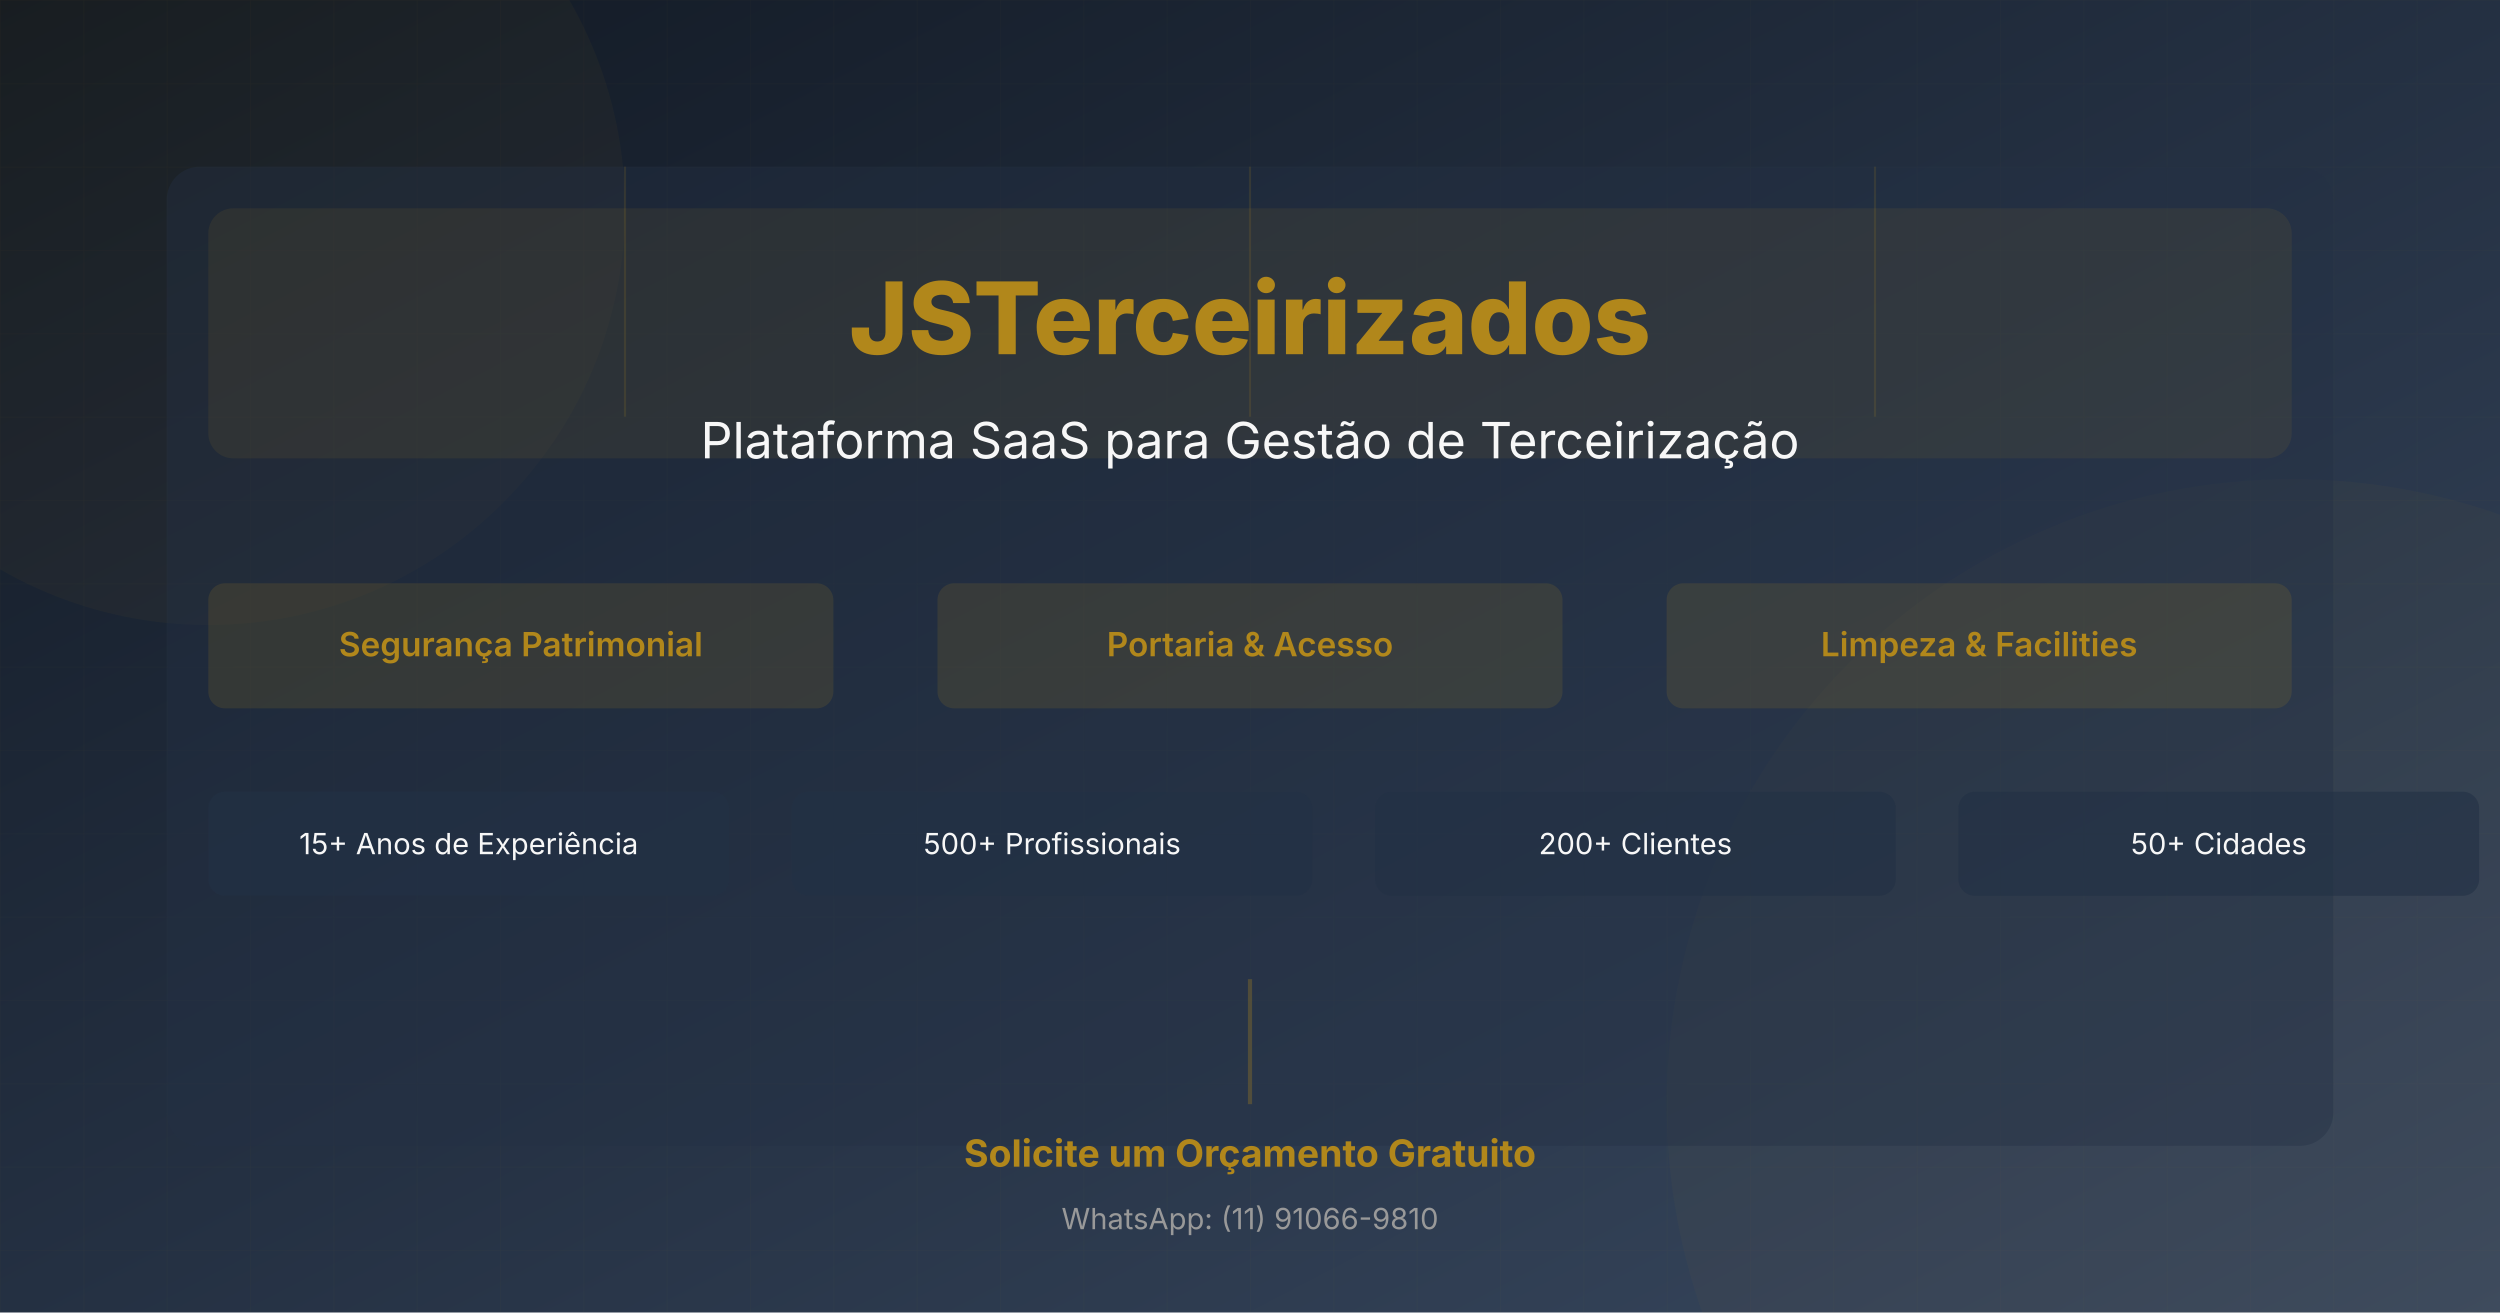
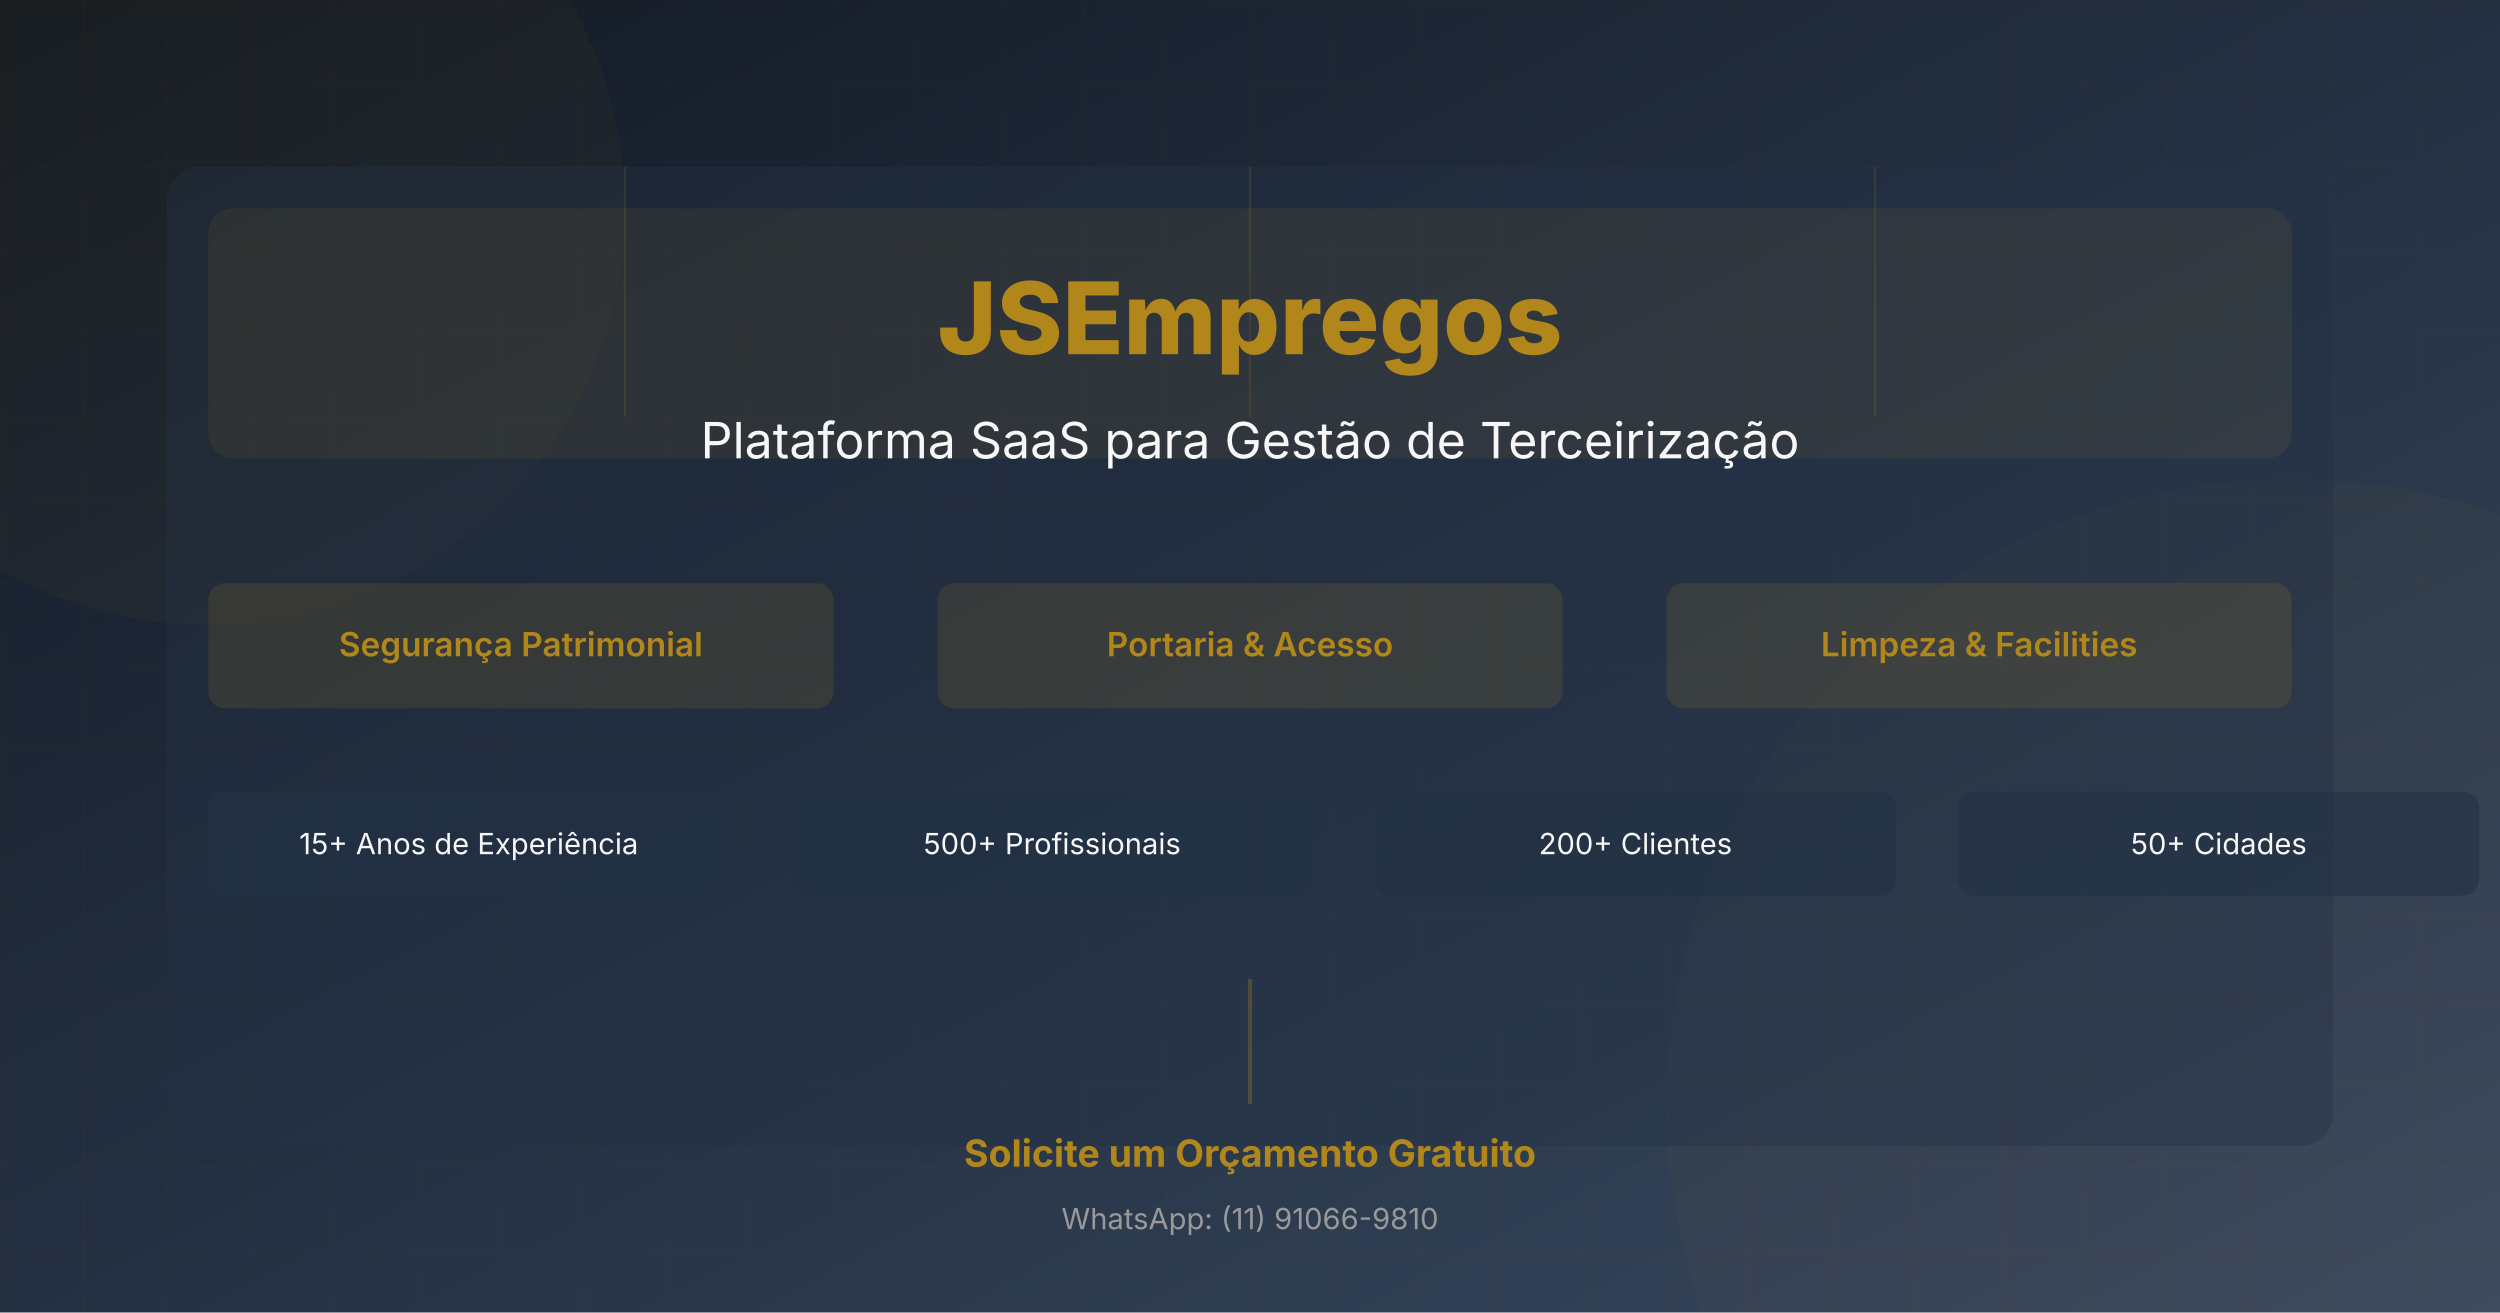
<svg xmlns="http://www.w3.org/2000/svg" viewBox="0 0 1200 630" fill="none">
  <defs>
    <linearGradient id="og" x1="0" y1="0" x2="1" y2="1">
      <stop offset="0%" stop-color="hsl(215,35%,10%)" />
      <stop offset="50%" stop-color="hsl(215,30%,20%)" />
      <stop offset="100%" stop-color="hsl(215,25%,30%)" />
    </linearGradient>
    <linearGradient id="og2" x1="0" y1="0" x2="1" y2="0">
      <stop offset="0%" stop-color="hsl(43,74%,40%)" />
      <stop offset="100%" stop-color="hsl(43,70%,33%)" />
    </linearGradient>
  </defs>
  <rect width="1200" height="630" fill="url(#og)" />
  <rect x="0" y="0" width="1200" height="630" fill="url(#grid)" opacity="0.05" />
  <defs>
    <pattern id="grid" width="40" height="40" patternUnits="userSpaceOnUse">
      <path d="M 40 0 L 0 0 0 40" fill="none" stroke="hsl(43,74%,40%)" stroke-width="0.5" />
    </pattern>
  </defs>
  <circle cx="100" cy="100" r="200" fill="hsl(43,74%,40%)" opacity="0.05" />
  <circle cx="1100" cy="530" r="300" fill="hsl(43,74%,40%)" opacity="0.04" />
  <rect x="80" y="80" width="1040" height="470" rx="16" fill="hsl(215,33%,20%)" opacity="0.4" />
  <path d="M600 80 L600 200 M300 80 L300 200 M900 80 L900 200" stroke="hsl(43,74%,40%)" stroke-width="1" opacity="0.15" />
  <rect x="100" y="100" width="1000" height="120" rx="12" fill="hsl(43,74%,40%)" opacity="0.1" />
-   <text x="600" y="170" text-anchor="middle" fill="hsl(43,74%,40%)" font-size="48" font-weight="800" font-family="Inter, sans-serif">JSTerceirizados</text>
+   <text x="600" y="170" text-anchor="middle" fill="hsl(43,74%,40%)" font-size="48" font-weight="800" font-family="Inter, sans-serif">JSEmpregos</text>
  <text x="600" y="220" text-anchor="middle" fill="hsl(0,0%,97%)" font-size="24" font-weight="400" font-family="Inter, sans-serif">Plataforma SaaS para Gestão de Terceirização</text>
  <rect x="100" y="280" width="300" height="60" rx="8" fill="hsl(43,74%,40%)" opacity="0.15" />
  <text x="250" y="315" text-anchor="middle" fill="hsl(43,74%,40%)" font-size="16" font-weight="600" font-family="Inter, sans-serif">Segurança Patrimonial</text>
  <rect x="450" y="280" width="300" height="60" rx="8" fill="hsl(43,74%,40%)" opacity="0.15" />
  <text x="600" y="315" text-anchor="middle" fill="hsl(43,74%,40%)" font-size="16" font-weight="600" font-family="Inter, sans-serif">Portaria &amp; Acesso</text>
  <rect x="800" y="280" width="300" height="60" rx="8" fill="hsl(43,74%,40%)" opacity="0.15" />
  <text x="950" y="315" text-anchor="middle" fill="hsl(43,74%,40%)" font-size="16" font-weight="600" font-family="Inter, sans-serif">Limpeza &amp; Facilities</text>
  <rect x="100" y="380" width="250" height="50" rx="8" fill="hsl(215,33%,20%)" opacity="0.6" />
  <text x="225" y="410" text-anchor="middle" fill="hsl(0,0%,97%)" font-size="14" font-family="Inter, sans-serif">15+ Anos de Experiência</text>
  <rect x="380" y="380" width="250" height="50" rx="8" fill="hsl(215,33%,20%)" opacity="0.6" />
  <text x="505" y="410" text-anchor="middle" fill="hsl(0,0%,97%)" font-size="14" font-family="Inter, sans-serif">500+ Profissionais</text>
  <rect x="660" y="380" width="250" height="50" rx="8" fill="hsl(215,33%,20%)" opacity="0.6" />
  <text x="785" y="410" text-anchor="middle" fill="hsl(0,0%,97%)" font-size="14" font-family="Inter, sans-serif">200+ Clientes</text>
  <rect x="940" y="380" width="250" height="50" rx="8" fill="hsl(215,33%,20%)" opacity="0.6" />
  <text x="1065" y="410" text-anchor="middle" fill="hsl(0,0%,97%)" font-size="14" font-family="Inter, sans-serif">50+ Cidades</text>
  <line x1="600" y1="470" x2="600" y2="530" stroke="hsl(43,74%,40%)" stroke-width="2" opacity="0.3" />
  <text x="600" y="560" text-anchor="middle" fill="hsl(43,74%,40%)" font-size="18" font-weight="700" font-family="Inter, sans-serif">Solicite um Orçamento Gratuito</text>
  <text x="600" y="590" text-anchor="middle" fill="hsl(0,0%,60%)" font-size="14" font-family="Inter, sans-serif">WhatsApp: (11) 91066-9810</text>
</svg>
